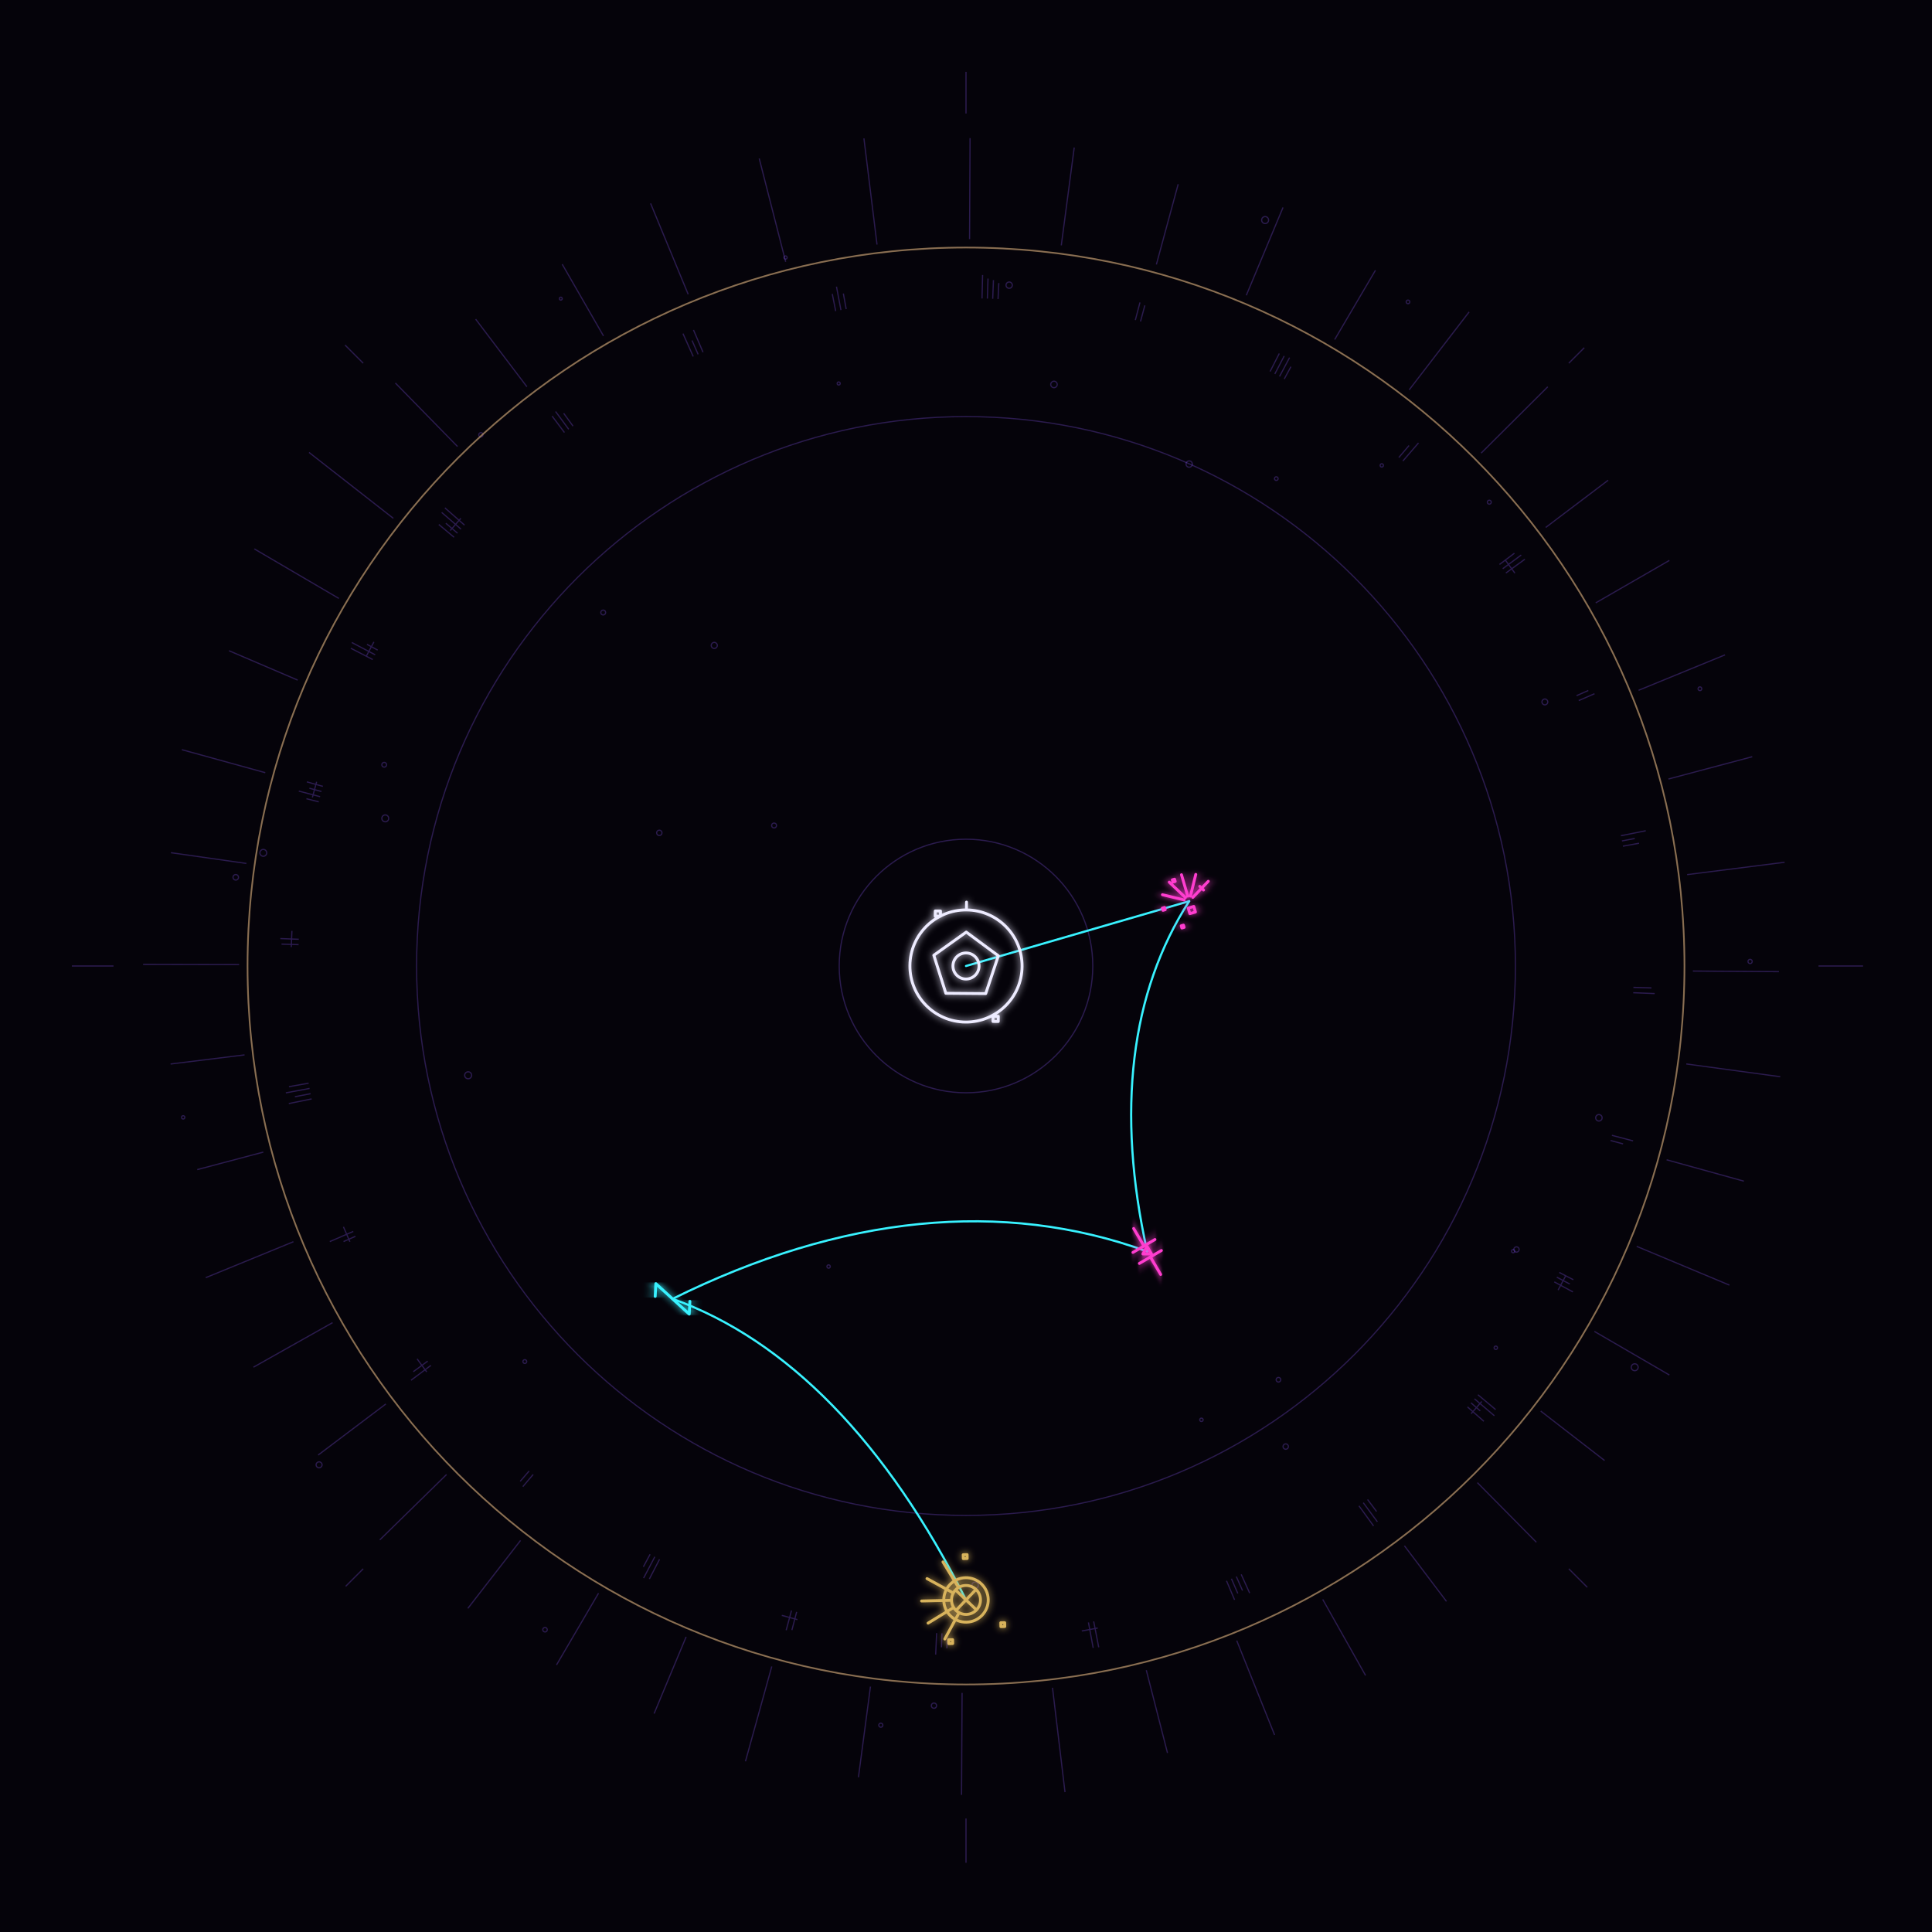
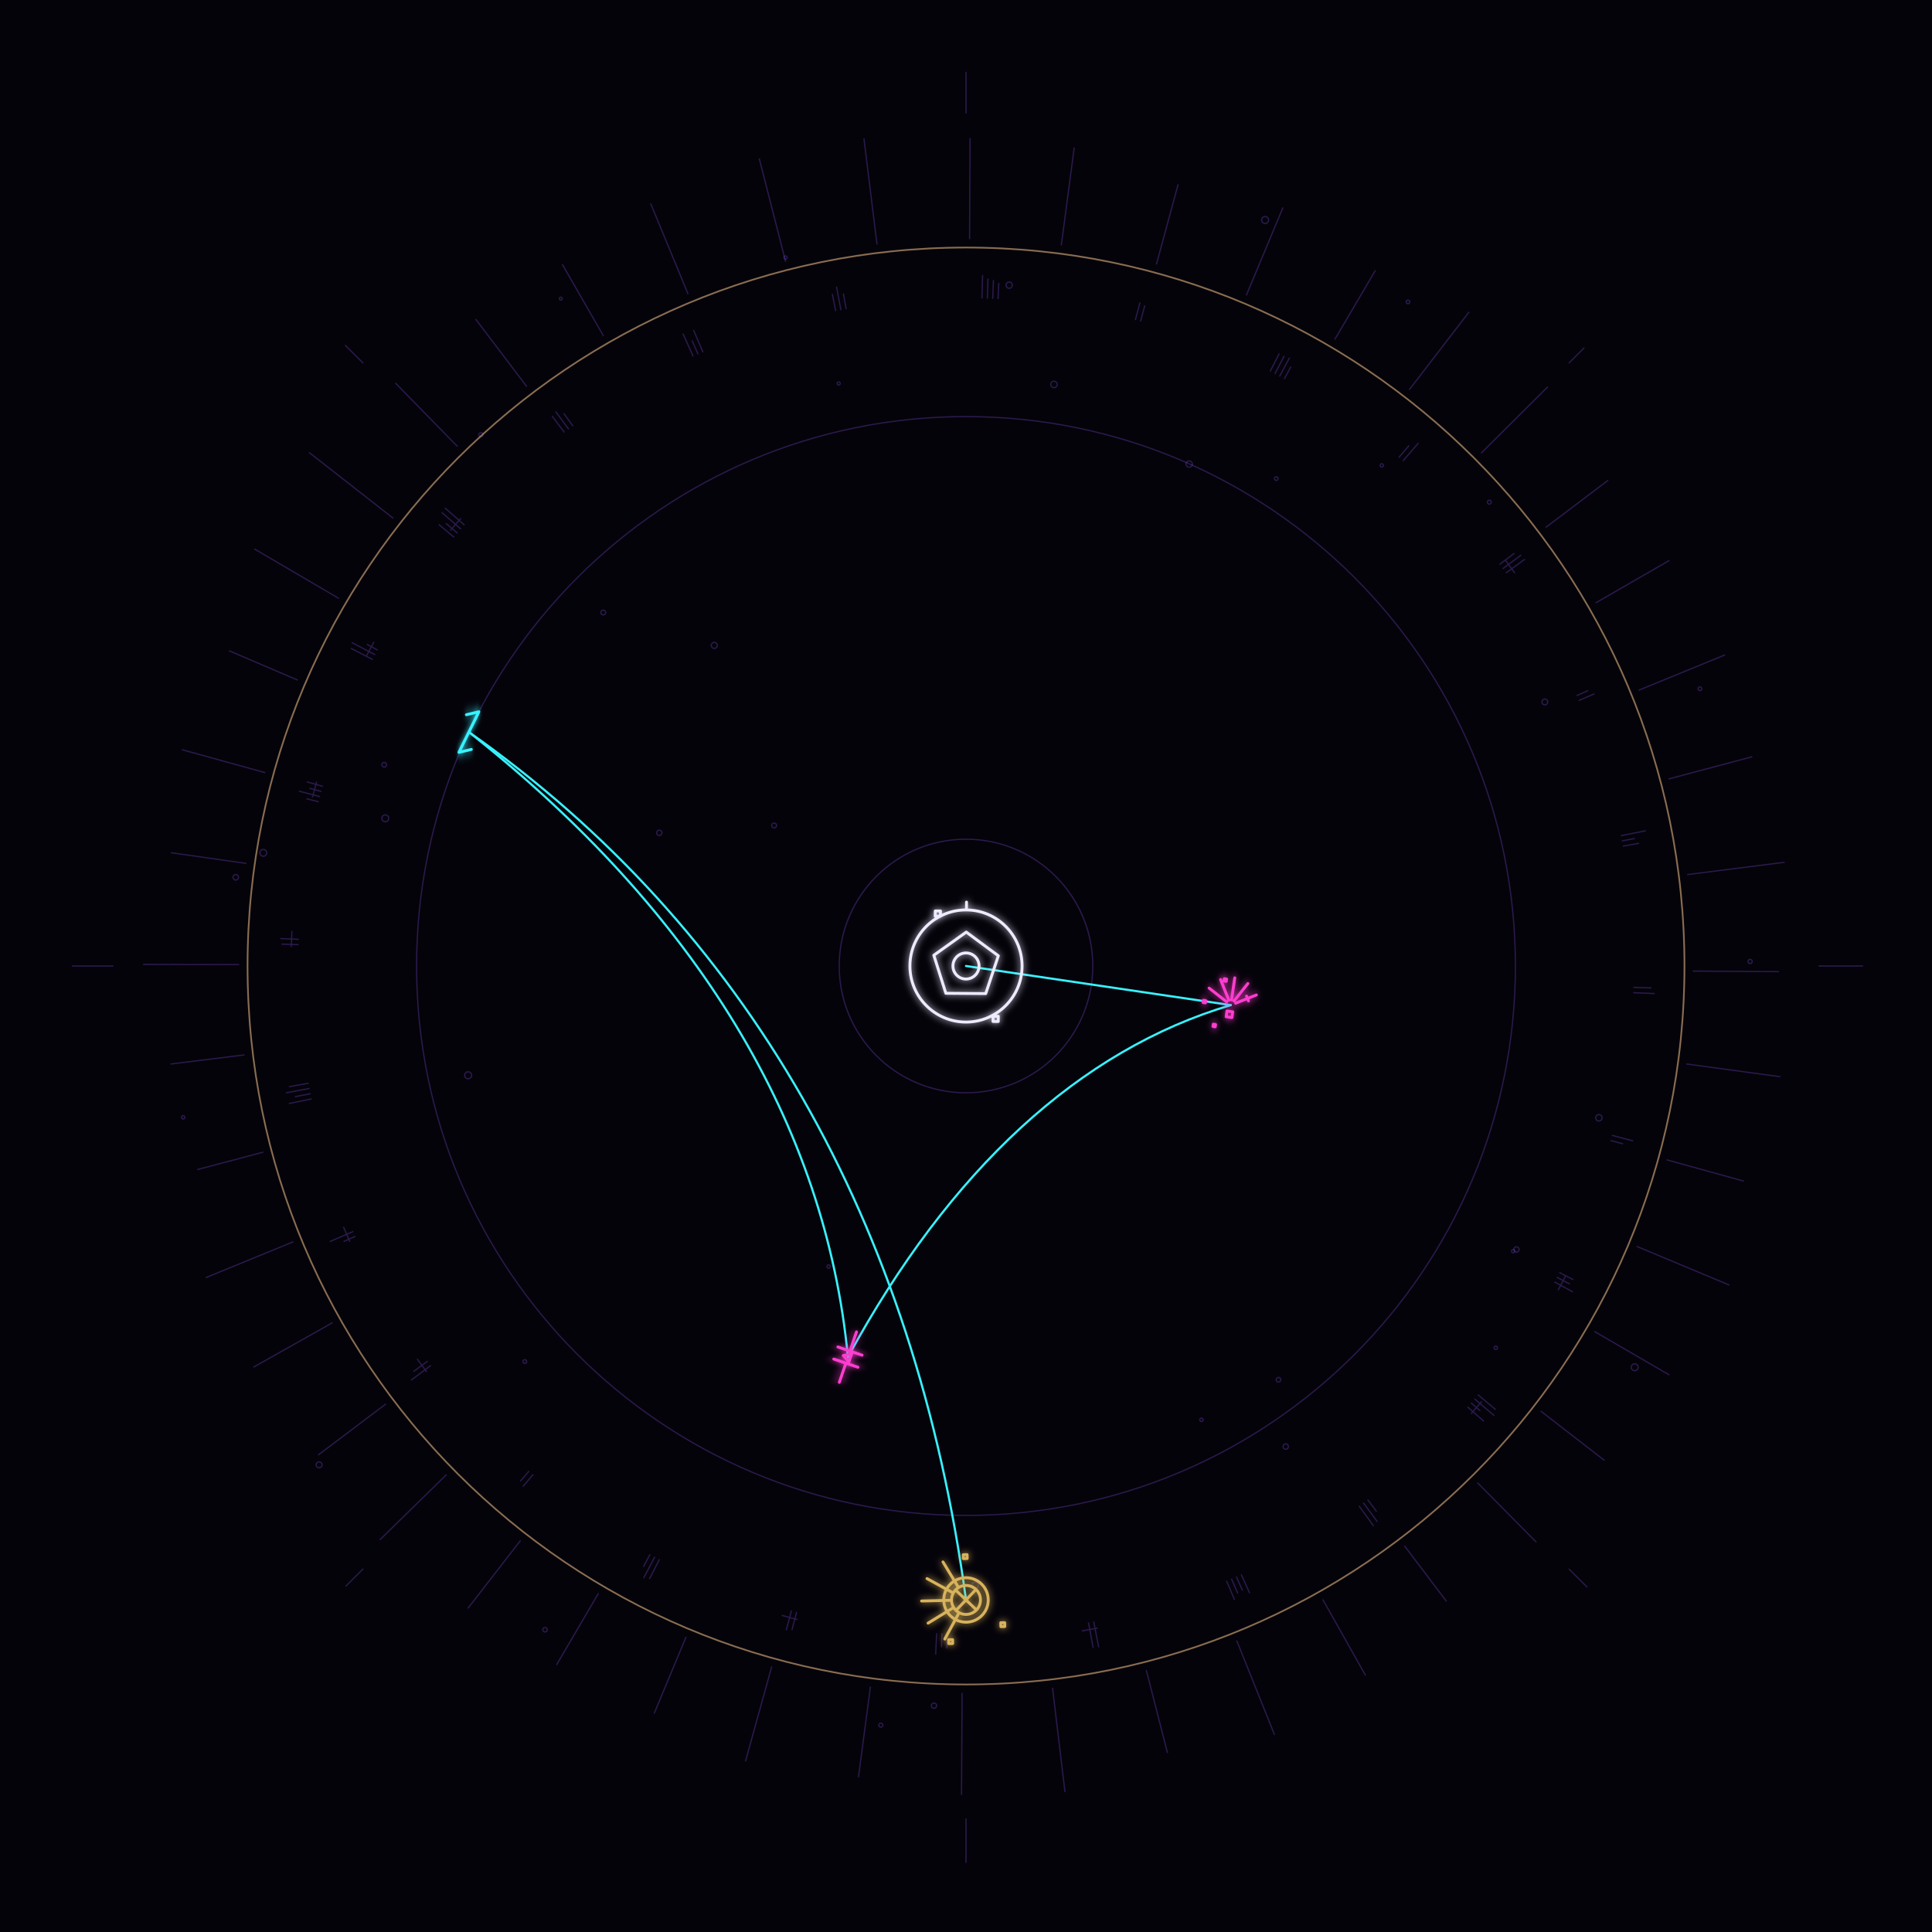
<svg xmlns="http://www.w3.org/2000/svg" viewBox="0 0 1600 1600" role="img">
  <defs>
    <filter id="sigil-glow" x="-30%" y="-30%" width="160%" height="160%">
      <feGaussianBlur stdDeviation="3" result="b" />
      <feMerge>
        <feMergeNode in="b" />
        <feMergeNode in="SourceGraphic" />
      </feMerge>
    </filter>
  </defs>
  <style>.sigil-node{fill:none;stroke-width:2.4;stroke-linecap:round;stroke-linejoin:round}.sigil-edge{fill:none;stroke-width:1.8;stroke-linecap:round}.sigil-region{fill:none;stroke-width:1.4}.sigil-boundary{fill:none;stroke:#D8B35C;stroke-width:1.4;stroke-opacity:0.55}.sigil-ornament{fill:none;stroke:#8E5CFF;stroke-opacity:0.28;stroke-width:1}.sigil-text{fill:#EDEBFF;font-family:ui-monospace,SFMono-Regular,Menlo,Consolas,monospace;font-size:15px;text-anchor:middle;dominant-baseline:middle}</style>
  <rect x="0" y="0" width="1600" height="1600" fill="#05030A" />
  <g class="sigil-layer sigil-layer-guide-geometry">
    <circle cx="800" cy="800" r="105" id="ornament-guide-0" class="sigil-ornament" stroke="#8E5CFF" />
    <circle cx="800" cy="800" r="455" id="ornament-guide-1" class="sigil-ornament" stroke="#8E5CFF" />
    <circle cx="800" cy="800" r="595" id="ornament-guide-2" class="sigil-ornament" stroke="#8E5CFF" />
    <path d="M800 94L800 59.481" id="ornament-cardinal-0" class="sigil-ornament" stroke="#8E5CFF" />
    <path d="M1299.217 300.783L1312.026 287.974" id="ornament-cardinal-1" class="sigil-ornament" stroke="#8E5CFF" />
    <path d="M1506 800L1542.906 800" id="ornament-cardinal-2" class="sigil-ornament" stroke="#8E5CFF" />
    <path d="M1299.217 1299.217L1314.492 1314.492" id="ornament-cardinal-3" class="sigil-ornament" stroke="#8E5CFF" />
    <path d="M800 1506L800 1542.657" id="ornament-cardinal-4" class="sigil-ornament" stroke="#8E5CFF" />
    <path d="M300.783 1299.217L286.287 1313.713" id="ornament-cardinal-5" class="sigil-ornament" stroke="#8E5CFF" />
    <path d="M94 800L59.509 800" id="ornament-cardinal-6" class="sigil-ornament" stroke="#8E5CFF" />
    <path d="M300.783 300.783L285.793 285.793" id="ornament-cardinal-7" class="sigil-ornament" stroke="#8E5CFF" />
  </g>
  <g class="sigil-layer sigil-layer-ornament-back">
    <path d="M1401.985 804.182L1473.239 804.677" id="ornament-filament-0" class="sigil-ornament" stroke="#8E5CFF" />
    <path d="M1396.51 881.119L1474.331 891.702" id="ornament-filament-1" class="sigil-ornament" stroke="#8E5CFF" />
    <path d="M1380.213 960.49L1444.226 978.197" id="ornament-filament-2" class="sigil-ornament" stroke="#8E5CFF" />
    <path d="M1355.426 1032.177L1432.22 1064.278" id="ornament-filament-3" class="sigil-ornament" stroke="#8E5CFF" />
    <path d="M1320.409 1102.62L1382.467 1138.707" id="ornament-filament-4" class="sigil-ornament" stroke="#8E5CFF" />
    <path d="M1275.97 1168.587L1328.844 1209.532" id="ornament-filament-5" class="sigil-ornament" stroke="#8E5CFF" />
    <path d="M1223.492 1227.853L1272.341 1277.205" id="ornament-filament-6" class="sigil-ornament" stroke="#8E5CFF" />
    <path d="M1163.099 1280.17L1197.897 1326.188" id="ornament-filament-7" class="sigil-ornament" stroke="#8E5CFF" />
    <path d="M1095.412 1324.534L1130.88 1387.512" id="ornament-filament-8" class="sigil-ornament" stroke="#8E5CFF" />
    <path d="M1024.21 1358.69L1055.545 1436.772" id="ornament-filament-9" class="sigil-ornament" stroke="#8E5CFF" />
    <path d="M949.32 1383.187L966.871 1451.734" id="ornament-filament-10" class="sigil-ornament" stroke="#8E5CFF" />
    <path d="M871.632 1397.723L881.993 1484.181" id="ornament-filament-11" class="sigil-ornament" stroke="#8E5CFF" />
    <path d="M796.757 1401.991L796.302 1486.438" id="ornament-filament-12" class="sigil-ornament" stroke="#8E5CFF" />
    <path d="M720.875 1396.777L710.923 1471.841" id="ornament-filament-13" class="sigil-ornament" stroke="#8E5CFF" />
    <path d="M639.143 1380.111L617.366 1458.648" id="ornament-filament-14" class="sigil-ornament" stroke="#8E5CFF" />
    <path d="M568.209 1355.587L541.703 1419.121" id="ornament-filament-15" class="sigil-ornament" stroke="#8E5CFF" />
    <path d="M495.686 1319.42L460.884 1378.822" id="ornament-filament-16" class="sigil-ornament" stroke="#8E5CFF" />
    <path d="M431.093 1275.722L387.451 1332" id="ornament-filament-17" class="sigil-ornament" stroke="#8E5CFF" />
    <path d="M369.822 1221.13L314.522 1275.267" id="ornament-filament-18" class="sigil-ornament" stroke="#8E5CFF" />
    <path d="M319.529 1162.701L263.48 1205.011" id="ornament-filament-19" class="sigil-ornament" stroke="#8E5CFF" />
    <path d="M275.432 1095.351L209.896 1132.249" id="ornament-filament-20" class="sigil-ornament" stroke="#8E5CFF" />
    <path d="M242.988 1028.346L170.369 1058.116" id="ornament-filament-21" class="sigil-ornament" stroke="#8E5CFF" />
    <path d="M218.064 954.125L163.356 968.614" id="ornament-filament-22" class="sigil-ornament" stroke="#8E5CFF" />
    <path d="M202.518 873.619L141.279 881.164" id="ornament-filament-23" class="sigil-ornament" stroke="#8E5CFF" />
    <path d="M198.001 798.82L118.514 798.664" id="ornament-filament-24" class="sigil-ornament" stroke="#8E5CFF" />
    <path d="M204.021 715.069L141.562 706.169" id="ornament-filament-25" class="sigil-ornament" stroke="#8E5CFF" />
    <path d="M219.678 639.904L150.631 620.856" id="ornament-filament-26" class="sigil-ornament" stroke="#8E5CFF" />
    <path d="M246.517 563.229L189.68 538.915" id="ornament-filament-27" class="sigil-ornament" stroke="#8E5CFF" />
    <path d="M280.628 495.604L210.645 454.588" id="ornament-filament-28" class="sigil-ornament" stroke="#8E5CFF" />
    <path d="M325.717 429.245L255.932 374.693" id="ornament-filament-29" class="sigil-ornament" stroke="#8E5CFF" />
    <path d="M378.902 369.791L327.429 317.205" id="ornament-filament-30" class="sigil-ornament" stroke="#8E5CFF" />
    <path d="M436.33 320.262L393.914 264.309" id="ornament-filament-31" class="sigil-ornament" stroke="#8E5CFF" />
    <path d="M499.775 278.206L465.599 218.807" id="ornament-filament-32" class="sigil-ornament" stroke="#8E5CFF" />
    <path d="M569.916 243.704L538.794 168.459" id="ornament-filament-33" class="sigil-ornament" stroke="#8E5CFF" />
    <path d="M650.657 216.819L628.741 131.236" id="ornament-filament-34" class="sigil-ornament" stroke="#8E5CFF" />
    <path d="M726.307 202.528L715.461 114.595" id="ornament-filament-35" class="sigil-ornament" stroke="#8E5CFF" />
    <path d="M802.949 198.007L803.359 114.381" id="ornament-filament-36" class="sigil-ornament" stroke="#8E5CFF" />
    <path d="M878.918 203.195L889.632 122.17" id="ornament-filament-37" class="sigil-ornament" stroke="#8E5CFF" />
    <path d="M957.676 219.016L975.709 152.569" id="ornament-filament-38" class="sigil-ornament" stroke="#8E5CFF" />
    <path d="M1032.141 244.559L1062.547 171.805" id="ornament-filament-39" class="sigil-ornament" stroke="#8E5CFF" />
    <path d="M1105.347 281.187L1139.082 223.867" id="ornament-filament-40" class="sigil-ornament" stroke="#8E5CFF" />
    <path d="M1167.04 322.836L1216.658 258.331" id="ornament-filament-41" class="sigil-ornament" stroke="#8E5CFF" />
    <path d="M1226.617 375.263L1281.805 320.318" id="ornament-filament-42" class="sigil-ornament" stroke="#8E5CFF" />
    <path d="M1280.102 436.812L1331.792 397.709" id="ornament-filament-43" class="sigil-ornament" stroke="#8E5CFF" />
    <path d="M1321.507 499.277L1382.496 464.108" id="ornament-filament-44" class="sigil-ornament" stroke="#8E5CFF" />
    <path d="M1357.017 571.667L1428.584 542.33" id="ornament-filament-45" class="sigil-ornament" stroke="#8E5CFF" />
    <path d="M1381.743 645.147L1451.121 626.679" id="ornament-filament-46" class="sigil-ornament" stroke="#8E5CFF" />
    <path d="M1397.224 724.318L1477.937 714.09" id="ornament-filament-47" class="sigil-ornament" stroke="#8E5CFF" />
    <path d="M1352.717 817.693L1367.662 818.171M1352.558 822.114L1370.324 822.825" id="ornament-rune-0" class="sigil-ornament" stroke="#8E5CFF" />
    <path d="M1334.922 940.24L1352.431 944.831M1333.783 944.515L1344.158 947.324" id="ornament-rune-1" class="sigil-ornament" stroke="#8E5CFF" />
    <path d="M1291.323 1053.792L1302.977 1059.812M1289.277 1057.715L1300.048 1063.388M1287.2 1061.621L1302.625 1069.904M1296.654 1056.546L1290.354 1068.391" id="ornament-rune-2" class="sigil-ornament" stroke="#8E5CFF" />
    <path d="M1223.954 1155.066L1238.626 1167.354M1221.1 1158.446L1237.571 1172.466M1218.219 1161.804L1225.89 1168.44M1215.311 1165.138L1228.859 1177.049M1227.115 1160.63L1218.338 1170.776" id="ornament-rune-3" class="sigil-ornament" stroke="#8E5CFF" />
    <path d="M1132.55 1241.836L1140.02 1251.761M1129.005 1244.482L1140.693 1260.273M1125.439 1247.1L1137.527 1263.707" id="ornament-rune-4" class="sigil-ornament" stroke="#8E5CFF" />
    <path d="M1027.912 1303.85L1034.905 1319.31M1023.874 1305.657L1029.004 1317.245M1019.822 1307.432L1025.089 1319.591M1015.755 1309.175L1022.426 1324.917" id="ornament-rune-5" class="sigil-ornament" stroke="#8E5CFF" />
    <path d="M905.742 1342.796L909.913 1364.211M901.396 1343.625L905.328 1364.703M909.083 1348.254L895.895 1350.713" id="ornament-rune-6" class="sigil-ornament" stroke="#8E5CFF" />
    <path d="M784.518 1352.783L784.172 1365.127M780.096 1352.642L779.68 1364.198M775.676 1352.465L774.892 1370.268" id="ornament-rune-7" class="sigil-ornament" stroke="#8E5CFF" />
    <path d="M659.76 1334.922L655.815 1349.969M655.485 1333.783L651.077 1350.063M660.402 1341.289L647.452 1337.783" id="ornament-rune-8" class="sigil-ornament" stroke="#8E5CFF" />
    <path d="M546.208 1291.323L537.791 1307.618M542.285 1289.277L533.003 1306.9M538.379 1287.2L532.811 1297.568" id="ornament-rune-9" class="sigil-ornament" stroke="#8E5CFF" />
    <path d="M441.554 1221.1L432.983 1231.169M438.196 1218.219L430.818 1226.747" id="ornament-rune-10" class="sigil-ornament" stroke="#8E5CFF" />
    <path d="M356.837 1130.78L340.385 1143.061M354.205 1127.225L342.274 1135.983M353.37 1136.159L345.432 1125.344" id="ornament-rune-11" class="sigil-ornament" stroke="#8E5CFF" />
    <path d="M294.343 1023.874L284.52 1028.223M292.568 1019.822L273.132 1028.241M289.766 1028.346L284.433 1016.036" id="ornament-rune-12" class="sigil-ornament" stroke="#8E5CFF" />
    <path d="M258.067 910.081L239.179 913.917M257.204 905.742L244.231 908.269M256.375 901.396L236.727 905.061M255.582 897.044L239.333 899.94" id="ornament-rune-13" class="sigil-ornament" stroke="#8E5CFF" />
    <path d="M247.283 782.307L233.147 781.855M247.442 777.886L232.163 777.274M241.219 784.35L241.756 770.945" id="ornament-rune-14" class="sigil-ornament" stroke="#8E5CFF" />
    <path d="M263.973 664.043L253.761 661.453M265.078 659.76L247.471 655.144M266.217 655.485L256.228 652.78M267.39 651.219L254.107 647.509M258.711 660.402L262.217 647.452" id="ornament-rune-15" class="sigil-ornament" stroke="#8E5CFF" />
    <path d="M308.677 546.208L290.566 536.852M310.723 542.285L291.341 532.076M312.8 538.379L303.907 533.604M303.346 543.454L309.646 531.609" id="ornament-rune-16" class="sigil-ornament" stroke="#8E5CFF" />
    <path d="M376.046 444.934L363.41 434.351M378.9 441.554L369.235 433.327M381.781 438.196L365.788 424.361M384.689 434.862L368.457 420.592M372.885 439.37L381.662 429.224" id="ornament-rune-17" class="sigil-ornament" stroke="#8E5CFF" />
    <path d="M467.45 358.164L457.216 344.567M470.995 355.518L460.107 340.809M474.561 352.9L466.818 342.262" id="ornament-rune-18" class="sigil-ornament" stroke="#8E5CFF" />
    <path d="M574.105 295.242L565.617 276.276M578.15 293.451L573.123 281.972M582.21 291.693L574.312 273.259" id="ornament-rune-19" class="sigil-ornament" stroke="#8E5CFF" />
    <path d="M692.088 257.631L689.259 243.413M696.43 256.785L692.734 237.4M700.779 255.974L698.429 243.087" id="ornament-rune-20" class="sigil-ornament" stroke="#8E5CFF" />
    <path d="M813.271 247.159L813.736 227.767M817.693 247.283L818.224 230.704M822.114 247.442L822.733 231.972M826.534 247.637L827.169 234.418" id="ornament-rune-21" class="sigil-ornament" stroke="#8E5CFF" />
    <path d="M940.24 265.078L944.069 250.474M944.515 266.217L948.116 252.917" id="ornament-rune-22" class="sigil-ornament" stroke="#8E5CFF" />
    <path d="M1051.825 307.666L1059.452 292.754M1055.756 309.696L1063.523 294.805M1059.67 311.758L1067.959 296.172M1063.567 313.851L1069.081 303.681" id="ornament-rune-23" class="sigil-ornament" stroke="#8E5CFF" />
    <path d="M1158.446 378.9L1166.9 368.968M1161.804 381.781L1174.737 366.831" id="ornament-rune-24" class="sigil-ornament" stroke="#8E5CFF" />
    <path d="M1241.836 467.45L1254.188 458.153M1244.482 470.995L1259.819 459.643M1247.1 474.561L1262.814 463.123M1246.63 463.841L1254.568 474.656" id="ornament-rune-25" class="sigil-ornament" stroke="#8E5CFF" />
    <path d="M1305.657 576.126L1315.366 571.828M1307.432 580.178L1320.519 574.509" id="ornament-rune-26" class="sigil-ornament" stroke="#8E5CFF" />
    <path d="M1342.369 692.088L1362.94 687.995M1343.215 696.43L1353.822 694.408M1344.026 700.779L1357.398 698.341" id="ornament-rune-27" class="sigil-ornament" stroke="#8E5CFF" />
    <circle cx="499.557" cy="507.254" r="2.017" id="ornament-dot-87" class="sigil-ornament" stroke="#8E5CFF" />
    <circle cx="1047.714" cy="182.248" r="2.88" id="ornament-dot-88" class="sigil-ornament" stroke="#8E5CFF" />
    <circle cx="1407.799" cy="570.398" r="1.545" id="ornament-dot-89" class="sigil-ornament" stroke="#8E5CFF" />
    <circle cx="218.054" cy="706.291" r="2.83" id="ornament-dot-90" class="sigil-ornament" stroke="#8E5CFF" />
    <circle cx="451.355" cy="1349.661" r="1.862" id="ornament-dot-91" class="sigil-ornament" stroke="#8E5CFF" />
    <circle cx="195.243" cy="726.547" r="2.298" id="ornament-dot-92" class="sigil-ornament" stroke="#8E5CFF" />
    <circle cx="546.012" cy="689.719" r="2.214" id="ornament-dot-93" class="sigil-ornament" stroke="#8E5CFF" />
    <circle cx="807.572" cy="1312.798" r="2.658" id="ornament-dot-94" class="sigil-ornament" stroke="#8E5CFF" />
    <circle cx="1056.979" cy="396.379" r="1.519" id="ornament-dot-95" class="sigil-ornament" stroke="#8E5CFF" />
    <circle cx="1353.792" cy="1132.296" r="2.861" id="ornament-dot-96" class="sigil-ornament" stroke="#8E5CFF" />
    <circle cx="650.553" cy="213.273" r="1.336" id="ornament-dot-97" class="sigil-ornament" stroke="#8E5CFF" />
    <circle cx="1233.375" cy="415.884" r="1.632" id="ornament-dot-98" class="sigil-ornament" stroke="#8E5CFF" />
    <circle cx="694.575" cy="317.581" r="1.272" id="ornament-dot-99" class="sigil-ornament" stroke="#8E5CFF" />
    <circle cx="1238.756" cy="1116.163" r="1.408" id="ornament-dot-100" class="sigil-ornament" stroke="#8E5CFF" />
    <circle cx="398.281" cy="360.069" r="1.795" id="ornament-dot-101" class="sigil-ornament" stroke="#8E5CFF" />
    <circle cx="591.524" cy="534.501" r="2.516" id="ornament-dot-102" class="sigil-ornament" stroke="#8E5CFF" />
    <circle cx="319.066" cy="677.73" r="2.845" id="ornament-dot-103" class="sigil-ornament" stroke="#8E5CFF" />
    <circle cx="1058.77" cy="1142.642" r="1.923" id="ornament-dot-104" class="sigil-ornament" stroke="#8E5CFF" />
    <circle cx="1255.882" cy="1034.767" r="2.208" id="ornament-dot-105" class="sigil-ornament" stroke="#8E5CFF" />
    <circle cx="1253.113" cy="1036.153" r="1.339" id="ornament-dot-106" class="sigil-ornament" stroke="#8E5CFF" />
    <circle cx="729.456" cy="1428.733" r="1.688" id="ornament-dot-107" class="sigil-ornament" stroke="#8E5CFF" />
    <circle cx="1279.39" cy="581.309" r="2.418" id="ornament-dot-108" class="sigil-ornament" stroke="#8E5CFF" />
    <circle cx="434.622" cy="1127.58" r="1.573" id="ornament-dot-109" class="sigil-ornament" stroke="#8E5CFF" />
    <circle cx="151.702" cy="925.361" r="1.375" id="ornament-dot-110" class="sigil-ornament" stroke="#8E5CFF" />
    <circle cx="1166.042" cy="250.016" r="1.509" id="ornament-dot-111" class="sigil-ornament" stroke="#8E5CFF" />
    <circle cx="264.247" cy="1213.105" r="2.471" id="ornament-dot-112" class="sigil-ornament" stroke="#8E5CFF" />
    <circle cx="387.705" cy="890.508" r="2.891" id="ornament-dot-113" class="sigil-ornament" stroke="#8E5CFF" />
    <circle cx="1064.777" cy="1197.982" r="2.237" id="ornament-dot-114" class="sigil-ornament" stroke="#8E5CFF" />
    <circle cx="1449.358" cy="796.239" r="1.754" id="ornament-dot-115" class="sigil-ornament" stroke="#8E5CFF" />
    <circle cx="835.749" cy="236.15" r="2.607" id="ornament-dot-116" class="sigil-ornament" stroke="#8E5CFF" />
    <circle cx="686.209" cy="1048.882" r="1.394" id="ornament-dot-117" class="sigil-ornament" stroke="#8E5CFF" />
    <circle cx="641.056" cy="683.637" r="2.04" id="ornament-dot-118" class="sigil-ornament" stroke="#8E5CFF" />
    <circle cx="773.473" cy="1412.548" r="2.191" id="ornament-dot-119" class="sigil-ornament" stroke="#8E5CFF" />
    <circle cx="318.174" cy="633.335" r="1.969" id="ornament-dot-120" class="sigil-ornament" stroke="#8E5CFF" />
    <circle cx="1144.324" cy="385.436" r="1.375" id="ornament-dot-121" class="sigil-ornament" stroke="#8E5CFF" />
    <circle cx="464.418" cy="247.323" r="1.209" id="ornament-dot-122" class="sigil-ornament" stroke="#8E5CFF" />
    <circle cx="984.835" cy="384.313" r="2.617" id="ornament-dot-123" class="sigil-ornament" stroke="#8E5CFF" />
    <circle cx="994.976" cy="1175.836" r="1.407" id="ornament-dot-124" class="sigil-ornament" stroke="#8E5CFF" />
    <circle cx="872.858" cy="318.388" r="2.683" id="ornament-dot-125" class="sigil-ornament" stroke="#8E5CFF" />
    <circle cx="1324.145" cy="925.71" r="2.666" id="ornament-dot-126" class="sigil-ornament" stroke="#8E5CFF" />
  </g>
  <g class="sigil-layer sigil-layer-semantic-regions">
    <circle cx="800" cy="800" r="595" id="boundary-host" class="sigil-boundary sigil-invocation-boundary" />
  </g>
  <g class="sigil-layer sigil-layer-semantic-edges">
-     <path d="M800 800C834.161 790.075 897.013 771.815 984.857 746.294" id="edge-e0_n0.0-_n1.0" class="sigil-edge sigil-edge-flow" stroke="#38F2FF" />
-     <path d="M984.857 746.294C936.119 821.713 924.279 920.353 950.032 1036.412" id="edge-e1_n1.0-_n2.0" class="sigil-edge sigil-edge-flow" stroke="#38F2FF" />
-     <path d="M950.032 1036.412C830.57 992.932 696.928 1006.278 556.968 1075.666" id="edge-e2_n2.0-_n3.0" class="sigil-edge sigil-edge-flow" stroke="#38F2FF" />
-     <path d="M556.968 1075.666C651.853 1109.569 734.484 1194.343 800 1325" id="edge-e3_n3.0-_n4.0" class="sigil-edge sigil-edge-flow" stroke="#38F2FF" />
+     <path d="M800 800C840.525 805.984 915.083 816.994 1019.289 832.382" id="edge-e0_n0.0-_n1.0" class="sigil-edge sigil-edge-flow" stroke="#38F2FF" />
+     <path d="M1019.289 832.382C894.467 869.388 786.66 968.502 702.211 1123.893" id="edge-e1_n1.0-_n2.0" class="sigil-edge sigil-edge-flow" stroke="#38F2FF" />
+     <path d="M702.211 1123.893C683.786 931.32 577.057 755.328 388.304 606.27" id="edge-e2_n2.0-_n3.0" class="sigil-edge sigil-edge-flow" stroke="#38F2FF" />
+     <path d="M388.304 606.27C617.864 768.055 757.841 1012.423 800 1325" id="edge-e3_n3.0-_n4.0" class="sigil-edge sigil-edge-flow" stroke="#38F2FF" />
  </g>
  <g class="sigil-layer sigil-layer-semantic-nodes">
    <path d="M846.44 800C846.44 825.648 825.648 846.44 800 846.44C774.352 846.44 753.56 825.648 753.56 800C753.56 774.352 774.352 753.56 800 753.56C825.648 753.56 846.44 774.352 846.44 800M800 771.92L826.706 791.323L816.505 822.717L783.495 822.717L773.294 791.323ZM810.8 800C810.8 805.965 805.965 810.8 800 810.8C794.035 810.8 789.2 805.965 789.2 800C789.2 794.035 794.035 789.2 800 789.2C805.965 789.2 810.8 794.035 810.8 800M800 753.56L800 747.08M774.184 754.636L778.504 754.636L778.504 758.956L774.184 758.956ZM822.743 841.416L827.063 841.416L827.063 845.736L822.743 845.736Z" id="node-n0" class="sigil-node sigil-node-source" stroke="#EDEBFF" filter="url(#sigil-glow)" transform="rotate(0.464 800 800)" />
-     <path d="M981.109 744.145L965.079 734.95M982.691 742.556L973.429 726.565M984.857 741.974L984.857 723.494M987.022 742.556L996.284 726.565M988.604 744.145L1004.634 734.95M996.689 737.017L998.839 740.764M982.457 751.574L987.257 751.574L987.257 756.374L982.457 756.374ZM976.395 725.446L978.315 725.446L978.315 727.366L976.395 727.366ZM961.864 745.569L963.784 745.569L963.784 747.489L961.864 747.489ZM972.778 764.019L974.698 764.019L974.698 765.939L972.778 765.939Z" id="node-n1" class="sigil-node sigil-node-scatter" stroke="#FF3CCF" filter="url(#sigil-glow)" transform="rotate(-16.328 984.857 746.294)" />
-     <path d="M927.952 1036.412L944.752 1036.412M955.312 1036.412L972.112 1036.412M944.752 1025.852L944.752 1046.972M955.312 1025.852L955.312 1046.972M950.032 1040.492L946.498 1034.372L953.565 1034.372Z" id="node-n2" class="sigil-node sigil-node-ward" stroke="#FF3CCF" filter="url(#sigil-glow)" transform="rotate(59.571 950.032 1036.412)" />
-     <path d="M556.968 1056.946L556.968 1094.386M548.808 1063.666L556.968 1056.946M565.128 1087.666L556.968 1094.386" id="node-n3" class="sigil-node sigil-node-stage" stroke="#38F2FF" filter="url(#sigil-glow)" transform="rotate(132.371 556.968 1075.666)" />
+     <path d="M1015.541 830.232L999.511 821.037M1017.123 828.644L1007.861 812.652M1019.289 828.062L1019.289 809.582M1021.454 828.644L1030.716 812.652M1023.036 830.232L1039.066 821.037M1031.121 823.104L1033.271 826.852M1016.889 837.662L1021.689 837.662L1021.689 842.462L1016.889 842.462ZM1010.827 811.533L1012.747 811.533L1012.747 813.453L1010.827 813.453ZM996.296 831.657L998.216 831.657L998.216 833.577L996.296 833.577ZM1007.21 850.106L1009.13 850.106L1009.13 852.026L1007.21 852.026Z" id="node-n1" class="sigil-node sigil-node-scatter" stroke="#FF3CCF" filter="url(#sigil-glow)" transform="rotate(8.272 1019.289 832.382)" />
+     <path d="M680.131 1123.893L696.931 1123.893M707.491 1123.893L724.291 1123.893M696.931 1113.333L696.931 1134.453M707.491 1113.333L707.491 1134.453M702.211 1127.973L698.678 1121.853L705.744 1121.853Z" id="node-n2" class="sigil-node sigil-node-ward" stroke="#FF3CCF" filter="url(#sigil-glow)" transform="rotate(108.771 702.211 1123.893)" />
+     <path d="M388.304 587.55L388.304 624.99M380.144 594.27L388.304 587.55M396.464 618.27L388.304 624.99" id="node-n3" class="sigil-node sigil-node-stage" stroke="#38F2FF" filter="url(#sigil-glow)" transform="rotate(-153.829 388.304 606.27)" />
    <path d="M831.921 1343.311L810.409 1330.971M818.445 1356.844L806.015 1335.384M800 1361.8L800 1337M781.555 1356.844L793.985 1335.384M768.079 1343.311L789.591 1330.971M812 1325C812 1331.627 806.627 1337 800 1337C793.373 1337 788 1331.627 788 1325C788 1318.373 793.373 1313 800 1313C806.627 1313 812 1318.373 812 1325M791.6 1316.6L808.4 1333.4M808.4 1316.6L791.6 1333.4M818.4 1325C818.4 1335.162 810.162 1343.4 800 1343.4C789.838 1343.4 781.6 1335.162 781.6 1325C781.6 1314.838 789.838 1306.6 800 1306.6C810.162 1306.6 818.4 1314.838 818.4 1325M819.583 1293.438L822.783 1293.438L822.783 1296.638L819.583 1296.638ZM832.618 1336.892L835.818 1336.892L835.818 1340.092L832.618 1340.092ZM762.516 1323.21L765.716 1323.21L765.716 1326.41L762.516 1326.41Z" id="node-n4" class="sigil-node sigil-node-collect" stroke="#D8B35C" filter="url(#sigil-glow)" transform="rotate(88.629 800 1325)" />
  </g>
</svg>
